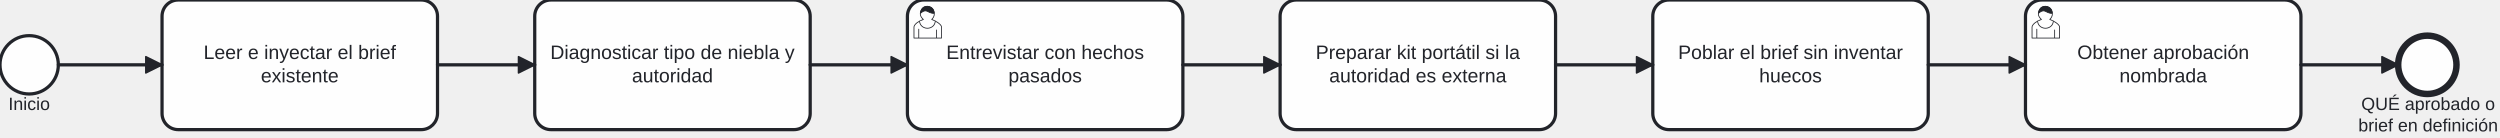
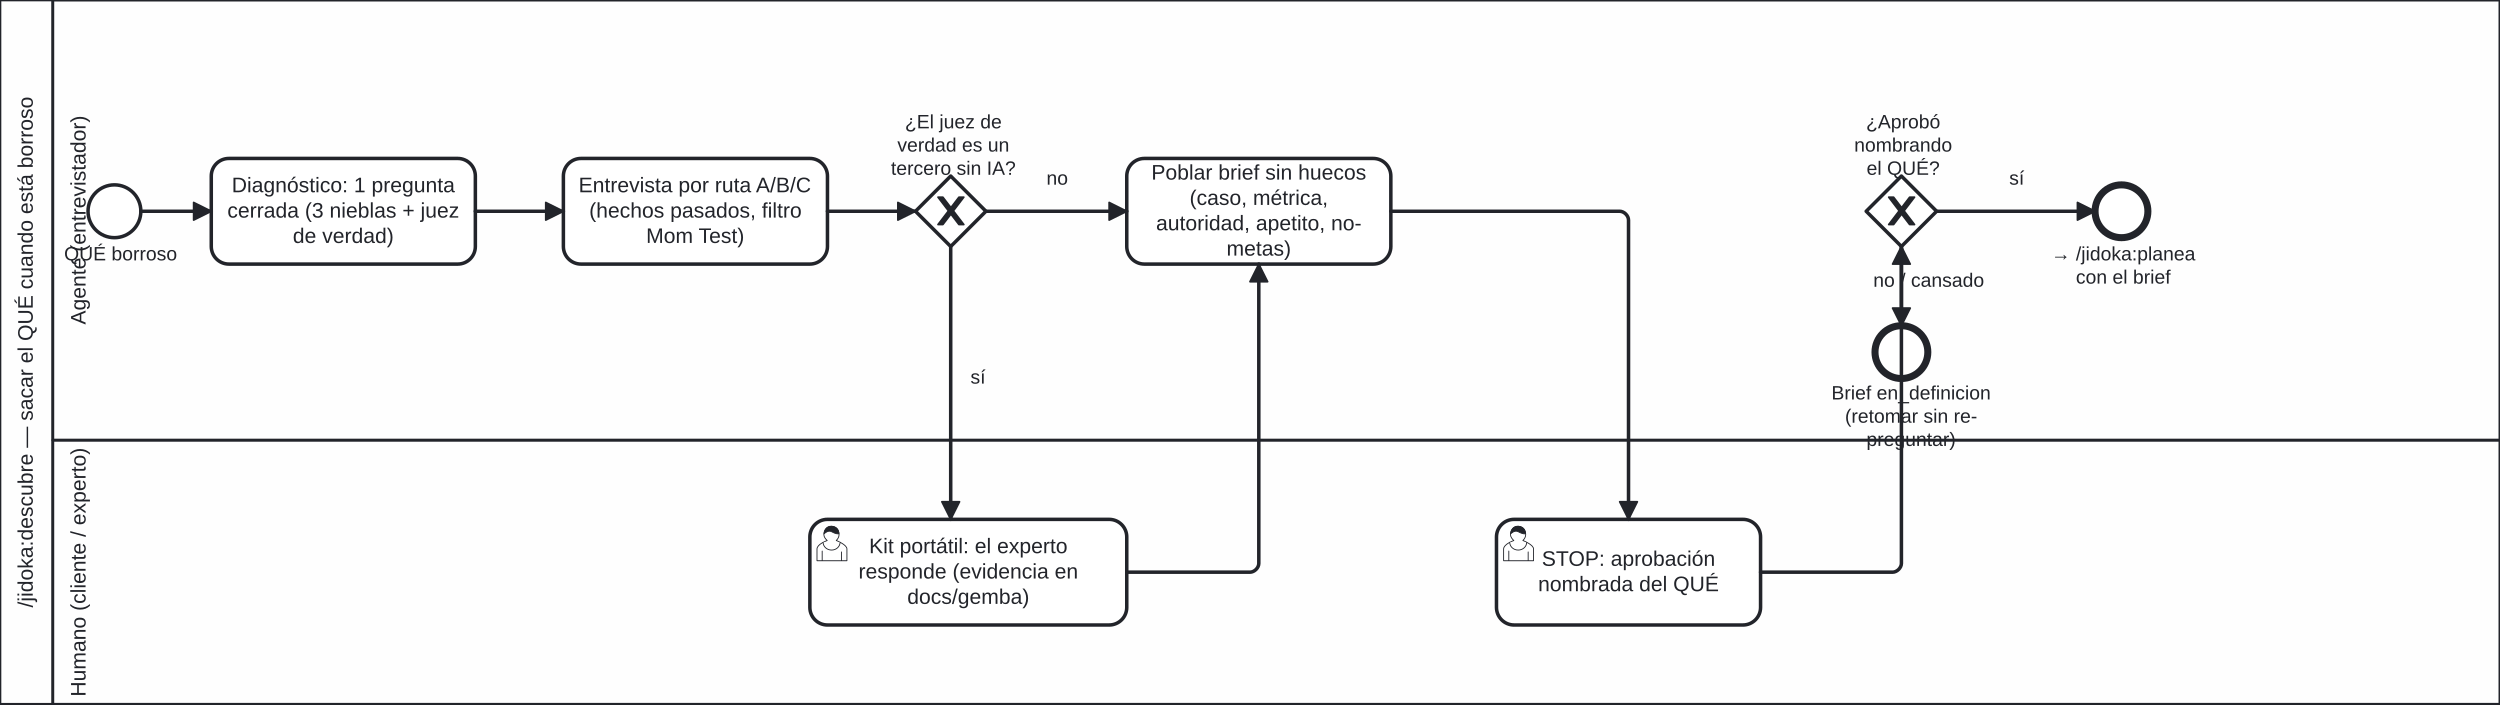
- <svg xmlns="http://www.w3.org/2000/svg" width="1542.848" height="85" viewBox="80 198 1542.848 85" version="1.1">
+ <svg xmlns="http://www.w3.org/2000/svg" width="1420" height="400" viewBox="160 80 1420 400" version="1.1">
  <g class="djs-group">
-     <g class="djs-element djs-shape" data-element-id="Start" style="display: block;" transform="matrix(1 0 0 1 80 220)">
+     <g class="djs-element djs-shape" data-element-id="Pool_Descubre" style="display: block;" transform="matrix(1 0 0 1 160 80)">
      <g class="djs-visual">
-         <circle cx="18" cy="18" r="18" style="stroke-linecap: round; stroke-linejoin: round; stroke: rgb(34, 36, 42); stroke-width: 2px; fill: white; fill-opacity: 0.95;" />
-       </g>
-       <rect class="djs-hit djs-hit-all" x="0" y="0" width="36" height="36" style="fill: none; stroke-opacity: 0; stroke: white; stroke-width: 15px;" />
+         <rect x="0" y="0" width="1420" height="400" rx="0" ry="0" style="stroke-linecap: round; stroke-linejoin: round; stroke: rgb(34, 36, 42); stroke-width: 1.5px; fill: white; fill-opacity: 0.95;" />
+         <path style="fill: none; stroke-linecap: round; stroke-linejoin: round; stroke: rgb(34, 36, 42); stroke-width: 1.5px;" d="M30,0L30,400" />
+         <text lineHeight="1.2" class="djs-label" style="font-family: Arial, sans-serif; font-size: 12px; font-weight: normal; fill: rgb(34, 36, 42);" transform="matrix(-1.83697e-16 -1 1 -1.83697e-16 0 400)">
+           <tspan x="54.925" y="18.6">/jidoka:descubre — sacar el QUÉ cuando está borroso</tspan>
+         </text>
+       </g>
+       <rect class="djs-hit djs-hit-all" x="0" y="0" width="1420" height="400" style="fill: none; stroke-opacity: 0; stroke: white; stroke-width: 15px;" />
    </g>
-   </g>
-   <g class="djs-group">
-     <g class="djs-element djs-shape" data-element-id="Start_label" style="display: block;" transform="matrix(1 0 0 1 85 256)">
-       <g class="djs-visual">
-         <text lineHeight="1.2" class="djs-label" style="font-family: Arial, sans-serif; font-size: 11px; font-weight: normal; fill: rgb(34, 36, 42);">
-           <tspan x="0.16" y="9.9">Inicio</tspan>
-         </text>
-       </g>
-       <rect class="djs-hit djs-hit-all" x="0" y="0" width="26" height="14" style="fill: none; stroke-opacity: 0; stroke: white; stroke-width: 15px;" />
-     </g>
-   </g>
-   <g class="djs-group">
-     <g class="djs-element djs-shape" data-element-id="Task_Inyectar" style="display: block;" transform="matrix(1 0 0 1 180 198)">
-       <g class="djs-visual">
-         <rect x="0" y="0" width="170" height="80" rx="10" ry="10" style="stroke-linecap: round; stroke-linejoin: round; stroke: rgb(34, 36, 42); stroke-width: 2px; fill: white; fill-opacity: 0.95;" />
-         <text lineHeight="1.2" class="djs-label" style="font-family: Arial, sans-serif; font-size: 12px; font-weight: normal; fill: rgb(34, 36, 42);">
-           <tspan x="25.636" y="36.4">Leer e inyectar el brief </tspan>
-           <tspan x="60.985" y="50.8">existente</tspan>
-         </text>
-       </g>
-       <rect class="djs-hit djs-hit-all" x="0" y="0" width="170" height="80" style="fill: none; stroke-opacity: 0; stroke: white; stroke-width: 15px;" />
-     </g>
-   </g>
-   <g class="djs-group">
-     <g class="djs-element djs-shape" data-element-id="Task_Diagnosticar" style="display: block;" transform="matrix(1 0 0 1 410 198)">
-       <g class="djs-visual">
-         <rect x="0" y="0" width="170" height="80" rx="10" ry="10" style="stroke-linecap: round; stroke-linejoin: round; stroke: rgb(34, 36, 42); stroke-width: 2px; fill: white; fill-opacity: 0.95;" />
-         <text lineHeight="1.2" class="djs-label" style="font-family: Arial, sans-serif; font-size: 12px; font-weight: normal; fill: rgb(34, 36, 42);">
-           <tspan x="9.622" y="36.4">Diagnosticar tipo de niebla y</tspan>
-           <tspan x="59.98" y="50.8">autoridad</tspan>
-         </text>
-       </g>
-       <rect class="djs-hit djs-hit-all" x="0" y="0" width="170" height="80" style="fill: none; stroke-opacity: 0; stroke: white; stroke-width: 15px;" />
-     </g>
-   </g>
-   <g class="djs-group">
-     <g class="djs-element djs-shape" data-element-id="Task_Entrevistar" style="display: block;" transform="matrix(1 0 0 1 640 198)">
-       <g class="djs-visual">
-         <rect x="0" y="0" width="170" height="80" rx="10" ry="10" style="stroke-linecap: round; stroke-linejoin: round; stroke: rgb(34, 36, 42); stroke-width: 2px; fill: white; fill-opacity: 0.95;" />
-         <text lineHeight="1.2" class="djs-label" style="font-family: Arial, sans-serif; font-size: 12px; font-weight: normal; fill: rgb(34, 36, 42);">
-           <tspan x="23.969" y="36.4">Entrevistar con hechos </tspan>
-           <tspan x="62.315" y="50.8">pasados</tspan>
-         </text>
-         <path d="m 15,12 c 0.909,-0.845 1.594,-2.049 1.594,-3.385 0,-2.554 -1.805,-4.622 -4.357,-4.622 -2.552,0 -4.288,2.068 -4.288,4.622 0,1.348 0.974,2.562 1.896,3.405 -0.529,0.187 -5.669,2.097 -5.794,4.756 v 6.718 h 17 v -6.718 c 0,-2.298 -5.528,-4.595 -6.051,-4.776 zm -8,6 l 0,5.5 m 11,0 l 0,-5" style="fill: white; stroke-linecap: round; stroke-linejoin: round; stroke: rgb(34, 36, 42); stroke-width: 0.5px;" />
-         <path d="m 15,12 m 2.162,1.009 c 0,2.447 -2.158,4.431 -4.821,4.431 -2.665,0 -4.822,-1.981 -4.822,-4.431 " style="fill: white; stroke-linecap: round; stroke-linejoin: round; stroke: rgb(34, 36, 42); stroke-width: 0.5px;" />
-         <path d="m 15,12 m -6.9,-3.80 c 0,0 2.251,-2.358 4.274,-1.177 2.024,1.181 4.221,1.537 4.124,0.965 -0.098,-0.57 -0.117,-3.791 -4.191,-4.136 -3.575,0.001 -4.208,3.367 -4.207,4.348 z" style="fill: rgb(34, 36, 42); stroke-linecap: round; stroke-linejoin: round; stroke: rgb(34, 36, 42); stroke-width: 0.5px;" />
-       </g>
-       <rect class="djs-hit djs-hit-all" x="0" y="0" width="170" height="80" style="fill: none; stroke-opacity: 0; stroke: white; stroke-width: 15px;" />
-     </g>
-   </g>
-   <g class="djs-group">
-     <g class="djs-element djs-shape" data-element-id="Task_Kit" style="display: block;" transform="matrix(1 0 0 1 870 198)">
-       <g class="djs-visual">
-         <rect x="0" y="0" width="170" height="80" rx="10" ry="10" style="stroke-linecap: round; stroke-linejoin: round; stroke: rgb(34, 36, 42); stroke-width: 2px; fill: white; fill-opacity: 0.95;" />
-         <text lineHeight="1.2" class="djs-label" style="font-family: Arial, sans-serif; font-size: 12px; font-weight: normal; fill: rgb(34, 36, 42);">
-           <tspan x="21.977" y="36.4">Preparar kit portátil si la </tspan>
-           <tspan x="30.297" y="50.8">autoridad es externa</tspan>
-         </text>
-       </g>
-       <rect class="djs-hit djs-hit-all" x="0" y="0" width="170" height="80" style="fill: none; stroke-opacity: 0; stroke: white; stroke-width: 15px;" />
-     </g>
-   </g>
-   <g class="djs-group">
-     <g class="djs-element djs-shape" data-element-id="Task_Poblar" style="display: block;" transform="matrix(1 0 0 1 1100 198)">
-       <g class="djs-visual">
-         <rect x="0" y="0" width="170" height="80" rx="10" ry="10" style="stroke-linecap: round; stroke-linejoin: round; stroke: rgb(34, 36, 42); stroke-width: 2px; fill: white; fill-opacity: 0.95;" />
-         <text lineHeight="1.2" class="djs-label" style="font-family: Arial, sans-serif; font-size: 12px; font-weight: normal; fill: rgb(34, 36, 42);">
-           <tspan x="15.631" y="36.4">Poblar el brief sin inventar </tspan>
-           <tspan x="65.652" y="50.8">huecos</tspan>
-         </text>
-       </g>
-       <rect class="djs-hit djs-hit-all" x="0" y="0" width="170" height="80" style="fill: none; stroke-opacity: 0; stroke: white; stroke-width: 15px;" />
-     </g>
-   </g>
-   <g class="djs-group">
-     <g class="djs-element djs-shape" data-element-id="Task_Aprobar" style="display: block;" transform="matrix(1 0 0 1 1330 198)">
-       <g class="djs-visual">
-         <rect x="0" y="0" width="170" height="80" rx="10" ry="10" style="stroke-linecap: round; stroke-linejoin: round; stroke: rgb(34, 36, 42); stroke-width: 2px; fill: white; fill-opacity: 0.95;" />
-         <text lineHeight="1.2" class="djs-label" style="font-family: Arial, sans-serif; font-size: 12px; font-weight: normal; fill: rgb(34, 36, 42);">
-           <tspan x="31.964" y="36.4">Obtener aprobación </tspan>
-           <tspan x="57.982" y="50.8">nombrada</tspan>
-         </text>
-         <path d="m 15,12 c 0.909,-0.845 1.594,-2.049 1.594,-3.385 0,-2.554 -1.805,-4.622 -4.357,-4.622 -2.552,0 -4.288,2.068 -4.288,4.622 0,1.348 0.974,2.562 1.896,3.405 -0.529,0.187 -5.669,2.097 -5.794,4.756 v 6.718 h 17 v -6.718 c 0,-2.298 -5.528,-4.595 -6.051,-4.776 zm -8,6 l 0,5.5 m 11,0 l 0,-5" style="fill: white; stroke-linecap: round; stroke-linejoin: round; stroke: rgb(34, 36, 42); stroke-width: 0.5px;" />
-         <path d="m 15,12 m 2.162,1.009 c 0,2.447 -2.158,4.431 -4.821,4.431 -2.665,0 -4.822,-1.981 -4.822,-4.431 " style="fill: white; stroke-linecap: round; stroke-linejoin: round; stroke: rgb(34, 36, 42); stroke-width: 0.5px;" />
-         <path d="m 15,12 m -6.9,-3.80 c 0,0 2.251,-2.358 4.274,-1.177 2.024,1.181 4.221,1.537 4.124,0.965 -0.098,-0.57 -0.117,-3.791 -4.191,-4.136 -3.575,0.001 -4.208,3.367 -4.207,4.348 z" style="fill: rgb(34, 36, 42); stroke-linecap: round; stroke-linejoin: round; stroke: rgb(34, 36, 42); stroke-width: 0.5px;" />
-       </g>
-       <rect class="djs-hit djs-hit-all" x="0" y="0" width="170" height="80" style="fill: none; stroke-opacity: 0; stroke: white; stroke-width: 15px;" />
-     </g>
-   </g>
-   <g class="djs-group">
-     <g class="djs-element djs-shape" data-element-id="End" style="display: block;" transform="matrix(1 0 0 1 1560 220)">
-       <g class="djs-visual">
-         <circle cx="18" cy="18" r="18" style="stroke-linecap: round; stroke-linejoin: round; stroke: rgb(34, 36, 42); stroke-width: 4px; fill: white; fill-opacity: 0.95;" />
-       </g>
-       <rect class="djs-hit djs-hit-all" x="0" y="0" width="36" height="36" style="fill: none; stroke-opacity: 0; stroke: white; stroke-width: 15px;" />
-     </g>
-   </g>
-   <g class="djs-group">
-     <g class="djs-element djs-shape" data-element-id="End_label" style="display: block;" transform="matrix(1 0 0 1 1535 256)">
-       <g class="djs-visual">
-         <text lineHeight="1.2" class="djs-label" style="font-family: Arial, sans-serif; font-size: 11px; font-weight: normal; fill: rgb(34, 36, 42);">
-           <tspan x="2.223" y="9.9">QUÉ aprobado o </tspan>
-           <tspan x="0.389" y="23.1">brief en definición</tspan>
-         </text>
-       </g>
-       <rect class="djs-hit djs-hit-all" x="0" y="0" width="87" height="27" style="fill: none; stroke-opacity: 0; stroke: white; stroke-width: 15px;" />
-     </g>
-   </g>
-   <g class="djs-group">
-     <g class="djs-element djs-connection" data-element-id="F_Start_Task_Inyectar" style="display: block;">
-       <g class="djs-visual">
-         <defs>
-           <marker id="marker-94gfrsrrawe411hpdiqxi8ot8" viewBox="0 0 20 20" refX="11" refY="10" markerWidth="10" markerHeight="10" orient="auto">
-             <path d="M 1 5 L 11 10 L 1 15 Z" style="stroke-linecap: round; stroke-linejoin: round; stroke: rgb(34, 36, 42); stroke-width: 1px; fill: rgb(34, 36, 42);" />
-           </marker>
-         </defs>
-         <path data-corner-radius="5" style="fill: none; stroke-linecap: round; stroke-linejoin: round; stroke: rgb(34, 36, 42); stroke-width: 2px; marker-end: url('#marker-94gfrsrrawe411hpdiqxi8ot8');" d="M116,238L180,238" />
-       </g>
-       <path d="M116,238L180,238" class="djs-hit djs-hit-stroke" style="fill: none; stroke-opacity: 0; stroke: white; stroke-width: 15px;" />
-     </g>
-   </g>
-   <g class="djs-group">
-     <g class="djs-element djs-connection" data-element-id="F_Task_Inyectar_Task_Diagnosticar" style="display: block;">
-       <g class="djs-visual">
-         <defs>
-           <marker id="marker-7dnay00o6zyukhjo32icugwip" viewBox="0 0 20 20" refX="11" refY="10" markerWidth="10" markerHeight="10" orient="auto">
-             <path d="M 1 5 L 11 10 L 1 15 Z" style="stroke-linecap: round; stroke-linejoin: round; stroke: rgb(34, 36, 42); stroke-width: 1px; fill: rgb(34, 36, 42);" />
-           </marker>
-         </defs>
-         <path data-corner-radius="5" style="fill: none; stroke-linecap: round; stroke-linejoin: round; stroke: rgb(34, 36, 42); stroke-width: 2px; marker-end: url('#marker-7dnay00o6zyukhjo32icugwip');" d="M350,238L410,238" />
-       </g>
-       <path d="M350,238L410,238" class="djs-hit djs-hit-stroke" style="fill: none; stroke-opacity: 0; stroke: white; stroke-width: 15px;" />
-     </g>
-   </g>
-   <g class="djs-group">
-     <g class="djs-element djs-connection" data-element-id="F_Task_Diagnosticar_Task_Entrevistar" style="display: block;">
-       <g class="djs-visual">
-         <defs>
-           <marker id="marker-0ryvaz2wz8zol4nz87v4qn30i" viewBox="0 0 20 20" refX="11" refY="10" markerWidth="10" markerHeight="10" orient="auto">
-             <path d="M 1 5 L 11 10 L 1 15 Z" style="stroke-linecap: round; stroke-linejoin: round; stroke: rgb(34, 36, 42); stroke-width: 1px; fill: rgb(34, 36, 42);" />
-           </marker>
-         </defs>
-         <path data-corner-radius="5" style="fill: none; stroke-linecap: round; stroke-linejoin: round; stroke: rgb(34, 36, 42); stroke-width: 2px; marker-end: url('#marker-0ryvaz2wz8zol4nz87v4qn30i');" d="M580,238L640,238" />
-       </g>
-       <path d="M580,238L640,238" class="djs-hit djs-hit-stroke" style="fill: none; stroke-opacity: 0; stroke: white; stroke-width: 15px;" />
-     </g>
-   </g>
-   <g class="djs-group">
-     <g class="djs-element djs-connection" data-element-id="F_Task_Entrevistar_Task_Kit" style="display: block;">
-       <g class="djs-visual">
-         <defs>
-           <marker id="marker-6a5ktln25akqwk3ixmu3zs8vx" viewBox="0 0 20 20" refX="11" refY="10" markerWidth="10" markerHeight="10" orient="auto">
-             <path d="M 1 5 L 11 10 L 1 15 Z" style="stroke-linecap: round; stroke-linejoin: round; stroke: rgb(34, 36, 42); stroke-width: 1px; fill: rgb(34, 36, 42);" />
-           </marker>
-         </defs>
-         <path data-corner-radius="5" style="fill: none; stroke-linecap: round; stroke-linejoin: round; stroke: rgb(34, 36, 42); stroke-width: 2px; marker-end: url('#marker-6a5ktln25akqwk3ixmu3zs8vx');" d="M810,238L870,238" />
-       </g>
-       <path d="M810,238L870,238" class="djs-hit djs-hit-stroke" style="fill: none; stroke-opacity: 0; stroke: white; stroke-width: 15px;" />
-     </g>
-   </g>
-   <g class="djs-group">
-     <g class="djs-element djs-connection" data-element-id="F_Task_Kit_Task_Poblar" style="display: block;">
-       <g class="djs-visual">
-         <defs>
-           <marker id="marker-25ible1cjs6i0vb0sjby3862x" viewBox="0 0 20 20" refX="11" refY="10" markerWidth="10" markerHeight="10" orient="auto">
-             <path d="M 1 5 L 11 10 L 1 15 Z" style="stroke-linecap: round; stroke-linejoin: round; stroke: rgb(34, 36, 42); stroke-width: 1px; fill: rgb(34, 36, 42);" />
-           </marker>
-         </defs>
-         <path data-corner-radius="5" style="fill: none; stroke-linecap: round; stroke-linejoin: round; stroke: rgb(34, 36, 42); stroke-width: 2px; marker-end: url('#marker-25ible1cjs6i0vb0sjby3862x');" d="M1040,238L1100,238" />
-       </g>
-       <path d="M1040,238L1100,238" class="djs-hit djs-hit-stroke" style="fill: none; stroke-opacity: 0; stroke: white; stroke-width: 15px;" />
-     </g>
-   </g>
-   <g class="djs-group">
-     <g class="djs-element djs-connection" data-element-id="F_Task_Poblar_Task_Aprobar" style="display: block;">
-       <g class="djs-visual">
-         <defs>
-           <marker id="marker-0d1ppznhe95kqq97o8ad9gjas" viewBox="0 0 20 20" refX="11" refY="10" markerWidth="10" markerHeight="10" orient="auto">
-             <path d="M 1 5 L 11 10 L 1 15 Z" style="stroke-linecap: round; stroke-linejoin: round; stroke: rgb(34, 36, 42); stroke-width: 1px; fill: rgb(34, 36, 42);" />
-           </marker>
-         </defs>
-         <path data-corner-radius="5" style="fill: none; stroke-linecap: round; stroke-linejoin: round; stroke: rgb(34, 36, 42); stroke-width: 2px; marker-end: url('#marker-0d1ppznhe95kqq97o8ad9gjas');" d="M1270,238L1330,238" />
-       </g>
-       <path d="M1270,238L1330,238" class="djs-hit djs-hit-stroke" style="fill: none; stroke-opacity: 0; stroke: white; stroke-width: 15px;" />
-     </g>
-   </g>
-   <g class="djs-group">
-     <g class="djs-element djs-connection" data-element-id="F_Task_Aprobar_End" style="display: block;">
-       <g class="djs-visual">
-         <defs>
-           <marker id="marker-0fa9vw429npvlvlnjbmri6jel" viewBox="0 0 20 20" refX="11" refY="10" markerWidth="10" markerHeight="10" orient="auto">
-             <path d="M 1 5 L 11 10 L 1 15 Z" style="stroke-linecap: round; stroke-linejoin: round; stroke: rgb(34, 36, 42); stroke-width: 1px; fill: rgb(34, 36, 42);" />
-           </marker>
-         </defs>
-         <path data-corner-radius="5" style="fill: none; stroke-linecap: round; stroke-linejoin: round; stroke: rgb(34, 36, 42); stroke-width: 2px; marker-end: url('#marker-0fa9vw429npvlvlnjbmri6jel');" d="M1500,238L1560,238" />
-       </g>
-       <path d="M1500,238L1560,238" class="djs-hit djs-hit-stroke" style="fill: none; stroke-opacity: 0; stroke: white; stroke-width: 15px;" />
+     <g class="djs-children">
+       <g class="djs-group">
+         <g class="djs-element djs-shape" data-element-id="Lane_Humano" style="display: block;" transform="matrix(1 0 0 1 190 330)">
+           <g class="djs-visual">
+             <rect x="0" y="0" width="1390" height="150" rx="0" ry="0" style="stroke-linecap: round; stroke-linejoin: round; stroke: rgb(34, 36, 42); stroke-width: 1.5px; fill: white; fill-opacity: 0.25;" />
+             <text lineHeight="1.2" class="djs-label" style="font-family: Arial, sans-serif; font-size: 12px; font-weight: normal; fill: rgb(34, 36, 42);" transform="matrix(-1.83697e-16 -1 1 -1.83697e-16 0 150)">
+               <tspan x="4.301" y="18.6">Humano (cliente / experto)</tspan>
+             </text>
+           </g>
+           <rect class="djs-hit djs-hit-all" x="0" y="0" width="1390" height="150" style="fill: none; stroke-opacity: 0; stroke: white; stroke-width: 15px;" />
+         </g>
+       </g>
+       <g class="djs-group">
+         <g class="djs-element djs-shape" data-element-id="Lane_Agente" style="display: block;" transform="matrix(1 0 0 1 190 80)">
+           <g class="djs-visual">
+             <rect x="0" y="0" width="1390" height="250" rx="0" ry="0" style="stroke-linecap: round; stroke-linejoin: round; stroke: rgb(34, 36, 42); stroke-width: 1.5px; fill: white; fill-opacity: 0.25;" />
+             <text lineHeight="1.2" class="djs-label" style="font-family: Arial, sans-serif; font-size: 12px; font-weight: normal; fill: rgb(34, 36, 42);" transform="matrix(-1.83697e-16 -1 1 -1.83697e-16 0 250)">
+               <tspan x="65.636" y="18.6">Agente (entrevistador)</tspan>
+             </text>
+           </g>
+           <rect class="djs-hit djs-hit-all" x="0" y="0" width="1390" height="250" style="fill: none; stroke-opacity: 0; stroke: white; stroke-width: 15px;" />
+         </g>
+       </g>
+       <g class="djs-group">
+         <g class="djs-element djs-shape" data-element-id="Start" style="display: block;" transform="matrix(1 0 0 1 210 185)">
+           <g class="djs-visual">
+             <circle cx="15" cy="15" r="15" style="stroke-linecap: round; stroke-linejoin: round; stroke: rgb(34, 36, 42); stroke-width: 2px; fill: white; fill-opacity: 0.95;" />
+           </g>
+           <rect class="djs-hit djs-hit-all" x="0" y="0" width="30" height="30" style="fill: none; stroke-opacity: 0; stroke: white; stroke-width: 15px;" />
+         </g>
+       </g>
+       <g class="djs-group">
+         <g class="djs-element djs-shape" data-element-id="Start_label" style="display: block;" transform="matrix(1 0 0 1 196 218)">
+           <g class="djs-visual">
+             <text lineHeight="1.2" class="djs-label" style="font-family: Arial, sans-serif; font-size: 11px; font-weight: normal; fill: rgb(34, 36, 42);">
+               <tspan x="0.405" y="9.9">QUÉ borroso</tspan>
+             </text>
+           </g>
+           <rect class="djs-hit djs-hit-all" x="0" y="0" width="65" height="14" style="fill: none; stroke-opacity: 0; stroke: white; stroke-width: 15px;" />
+         </g>
+       </g>
+       <g class="djs-group">
+         <g class="djs-element djs-shape" data-element-id="T_Diagnostico" style="display: block;" transform="matrix(1 0 0 1 280 170)">
+           <g class="djs-visual">
+             <rect x="0" y="0" width="150" height="60" rx="10" ry="10" style="stroke-linecap: round; stroke-linejoin: round; stroke: rgb(34, 36, 42); stroke-width: 2px; fill: white; fill-opacity: 0.95;" />
+             <text lineHeight="1.2" class="djs-label" style="font-family: Arial, sans-serif; font-size: 12px; font-weight: normal; fill: rgb(34, 36, 42);">
+               <tspan x="11.625" y="19.2">Diagnóstico: 1 pregunta </tspan>
+               <tspan x="9.129" y="33.6">cerrada (3 nieblas + juez</tspan>
+               <tspan x="46.315" y="48">de verdad)</tspan>
+             </text>
+           </g>
+           <rect class="djs-hit djs-hit-all" x="0" y="0" width="150" height="60" style="fill: none; stroke-opacity: 0; stroke: white; stroke-width: 15px;" />
+         </g>
+       </g>
+       <g class="djs-group">
+         <g class="djs-element djs-shape" data-element-id="T_Entrevista" style="display: block;" transform="matrix(1 0 0 1 480 170)">
+           <g class="djs-visual">
+             <rect x="0" y="0" width="150" height="60" rx="10" ry="10" style="stroke-linecap: round; stroke-linejoin: round; stroke: rgb(34, 36, 42); stroke-width: 2px; fill: white; fill-opacity: 0.95;" />
+             <text lineHeight="1.2" class="djs-label" style="font-family: Arial, sans-serif; font-size: 12px; font-weight: normal; fill: rgb(34, 36, 42);">
+               <tspan x="8.64" y="19.2">Entrevista por ruta A/B/C</tspan>
+               <tspan x="14.634" y="33.6">(hechos pasados, filtro </tspan>
+               <tspan x="46.998" y="48">Mom Test)</tspan>
+             </text>
+           </g>
+           <rect class="djs-hit djs-hit-all" x="0" y="0" width="150" height="60" style="fill: none; stroke-opacity: 0; stroke: white; stroke-width: 15px;" />
+         </g>
+       </g>
+       <g class="djs-group">
+         <g class="djs-element djs-shape" data-element-id="Gw_Juez" style="display: block;" transform="matrix(1 0 0 1 680 180)">
+           <g class="djs-visual">
+             <polygon points="20,0 40,20 20,40 0,20" style="stroke-linecap: round; stroke-linejoin: round; stroke: rgb(34, 36, 42); stroke-width: 2px; fill: white; fill-opacity: 0.95;" />
+             <path d="m 12.8,12 5.943,7.771 -5.943,7.771 2.743,0 4.571,-5.971 4.571,5.971 2.743,0 -5.943,-7.771 5.943,-7.771 -2.743,0 -4.571,5.971 -4.571,-5.971 -2.743,0 z" style="fill: rgb(34, 36, 42); stroke-linecap: round; stroke-linejoin: round; stroke: rgb(34, 36, 42); stroke-width: 1px;" />
+           </g>
+           <rect class="djs-hit djs-hit-all" x="0" y="0" width="40" height="40" style="fill: none; stroke-opacity: 0; stroke: white; stroke-width: 15px;" />
+         </g>
+       </g>
+       <g class="djs-group">
+         <g class="djs-element djs-shape" data-element-id="Gw_Juez_label" style="display: block;" transform="matrix(1 0 0 1 666 143)">
+           <g class="djs-visual">
+             <text lineHeight="1.2" class="djs-label" style="font-family: Arial, sans-serif; font-size: 11px; font-weight: normal; fill: rgb(34, 36, 42);">
+               <tspan x="7.987" y="9.9">¿El juez de </tspan>
+               <tspan x="3.7" y="23.1">verdad es un </tspan>
+               <tspan x="0.04" y="36.3">tercero sin IA?</tspan>
+             </text>
+           </g>
+           <rect class="djs-hit djs-hit-all" x="0" y="0" width="71" height="40" style="fill: none; stroke-opacity: 0; stroke: white; stroke-width: 15px;" />
+         </g>
+       </g>
+       <g class="djs-group">
+         <g class="djs-element djs-shape" data-element-id="U_Experto" style="display: block;" transform="matrix(1 0 0 1 620 375)">
+           <g class="djs-visual">
+             <rect x="0" y="0" width="180" height="60" rx="10" ry="10" style="stroke-linecap: round; stroke-linejoin: round; stroke: rgb(34, 36, 42); stroke-width: 2px; fill: white; fill-opacity: 0.95;" />
+             <text lineHeight="1.2" class="djs-label" style="font-family: Arial, sans-serif; font-size: 12px; font-weight: normal; fill: rgb(34, 36, 42);">
+               <tspan x="33.639" y="19.2">Kit portátil: el experto </tspan>
+               <tspan x="27.624" y="33.6">responde (evidencia en </tspan>
+               <tspan x="55.315" y="48">docs/gemba)</tspan>
+             </text>
+             <path d="m 15,12 c 0.909,-0.845 1.594,-2.049 1.594,-3.385 0,-2.554 -1.805,-4.622 -4.357,-4.622 -2.552,0 -4.288,2.068 -4.288,4.622 0,1.348 0.974,2.562 1.896,3.405 -0.529,0.187 -5.669,2.097 -5.794,4.756 v 6.718 h 17 v -6.718 c 0,-2.298 -5.528,-4.595 -6.051,-4.776 zm -8,6 l 0,5.5 m 11,0 l 0,-5" style="fill: white; stroke-linecap: round; stroke-linejoin: round; stroke: rgb(34, 36, 42); stroke-width: 0.5px;" />
+             <path d="m 15,12 m 2.162,1.009 c 0,2.447 -2.158,4.431 -4.821,4.431 -2.665,0 -4.822,-1.981 -4.822,-4.431 " style="fill: white; stroke-linecap: round; stroke-linejoin: round; stroke: rgb(34, 36, 42); stroke-width: 0.5px;" />
+             <path d="m 15,12 m -6.9,-3.80 c 0,0 2.251,-2.358 4.274,-1.177 2.024,1.181 4.221,1.537 4.124,0.965 -0.098,-0.57 -0.117,-3.791 -4.191,-4.136 -3.575,0.001 -4.208,3.367 -4.207,4.348 z" style="fill: rgb(34, 36, 42); stroke-linecap: round; stroke-linejoin: round; stroke: rgb(34, 36, 42); stroke-width: 0.5px;" />
+           </g>
+           <rect class="djs-hit djs-hit-all" x="0" y="0" width="180" height="60" style="fill: none; stroke-opacity: 0; stroke: white; stroke-width: 15px;" />
+         </g>
+       </g>
+       <g class="djs-group">
+         <g class="djs-element djs-shape" data-element-id="T_Brief" style="display: block;" transform="matrix(1 0 0 1 800 170)">
+           <g class="djs-visual">
+             <rect x="0" y="0" width="150" height="60" rx="10" ry="10" style="stroke-linecap: round; stroke-linejoin: round; stroke: rgb(34, 36, 42); stroke-width: 2px; fill: white; fill-opacity: 0.95;" />
+             <text lineHeight="1.2" class="djs-label" style="font-family: Arial, sans-serif; font-size: 12px; font-weight: normal; fill: rgb(34, 36, 42);">
+               <tspan x="13.966" y="12">Poblar brief sin huecos </tspan>
+               <tspan x="35.657" y="26.4">(caso, métrica, </tspan>
+               <tspan x="16.626" y="40.8">autoridad, apetito, no-</tspan>
+               <tspan x="56.663" y="55.2">metas)</tspan>
+             </text>
+           </g>
+           <rect class="djs-hit djs-hit-all" x="0" y="0" width="150" height="60" style="fill: none; stroke-opacity: 0; stroke: white; stroke-width: 15px;" />
+         </g>
+       </g>
+       <g class="djs-group">
+         <g class="djs-element djs-shape" data-element-id="U_Aprobar" style="display: block;" transform="matrix(1 0 0 1 1010 375)">
+           <g class="djs-visual">
+             <rect x="0" y="0" width="150" height="60" rx="10" ry="10" style="stroke-linecap: round; stroke-linejoin: round; stroke: rgb(34, 36, 42); stroke-width: 2px; fill: white; fill-opacity: 0.95;" />
+             <text lineHeight="1.2" class="djs-label" style="font-family: Arial, sans-serif; font-size: 12px; font-weight: normal; fill: rgb(34, 36, 42);">
+               <tspan x="25.749" y="26.4">STOP: aprobación </tspan>
+               <tspan x="23.64" y="40.8">nombrada del QUÉ</tspan>
+             </text>
+             <path d="m 15,12 c 0.909,-0.845 1.594,-2.049 1.594,-3.385 0,-2.554 -1.805,-4.622 -4.357,-4.622 -2.552,0 -4.288,2.068 -4.288,4.622 0,1.348 0.974,2.562 1.896,3.405 -0.529,0.187 -5.669,2.097 -5.794,4.756 v 6.718 h 17 v -6.718 c 0,-2.298 -5.528,-4.595 -6.051,-4.776 zm -8,6 l 0,5.5 m 11,0 l 0,-5" style="fill: white; stroke-linecap: round; stroke-linejoin: round; stroke: rgb(34, 36, 42); stroke-width: 0.5px;" />
+             <path d="m 15,12 m 2.162,1.009 c 0,2.447 -2.158,4.431 -4.821,4.431 -2.665,0 -4.822,-1.981 -4.822,-4.431 " style="fill: white; stroke-linecap: round; stroke-linejoin: round; stroke: rgb(34, 36, 42); stroke-width: 0.5px;" />
+             <path d="m 15,12 m -6.9,-3.80 c 0,0 2.251,-2.358 4.274,-1.177 2.024,1.181 4.221,1.537 4.124,0.965 -0.098,-0.57 -0.117,-3.791 -4.191,-4.136 -3.575,0.001 -4.208,3.367 -4.207,4.348 z" style="fill: rgb(34, 36, 42); stroke-linecap: round; stroke-linejoin: round; stroke: rgb(34, 36, 42); stroke-width: 0.5px;" />
+           </g>
+           <rect class="djs-hit djs-hit-all" x="0" y="0" width="150" height="60" style="fill: none; stroke-opacity: 0; stroke: white; stroke-width: 15px;" />
+         </g>
+       </g>
+       <g class="djs-group">
+         <g class="djs-element djs-shape" data-element-id="Gw_Aprob" style="display: block;" transform="matrix(1 0 0 1 1220 180)">
+           <g class="djs-visual">
+             <polygon points="20,0 40,20 20,40 0,20" style="stroke-linecap: round; stroke-linejoin: round; stroke: rgb(34, 36, 42); stroke-width: 2px; fill: white; fill-opacity: 0.95;" />
+             <path d="m 12.8,12 5.943,7.771 -5.943,7.771 2.743,0 4.571,-5.971 4.571,5.971 2.743,0 -5.943,-7.771 5.943,-7.771 -2.743,0 -4.571,5.971 -4.571,-5.971 -2.743,0 z" style="fill: rgb(34, 36, 42); stroke-linecap: round; stroke-linejoin: round; stroke: rgb(34, 36, 42); stroke-width: 1px;" />
+           </g>
+           <rect class="djs-hit djs-hit-all" x="0" y="0" width="40" height="40" style="fill: none; stroke-opacity: 0; stroke: white; stroke-width: 15px;" />
+         </g>
+       </g>
+       <g class="djs-group">
+         <g class="djs-element djs-shape" data-element-id="Gw_Aprob_label" style="display: block;" transform="matrix(1 0 0 1 1207 143)">
+           <g class="djs-visual">
+             <text lineHeight="1.2" class="djs-label" style="font-family: Arial, sans-serif; font-size: 11px; font-weight: normal; fill: rgb(34, 36, 42);">
+               <tspan x="12.905" y="9.9">¿Aprobó </tspan>
+               <tspan x="6.175" y="23.1">nombrando </tspan>
+               <tspan x="13.214" y="36.3">el QUÉ?</tspan>
+             </text>
+           </g>
+           <rect class="djs-hit djs-hit-all" x="0" y="0" width="68" height="40" style="fill: none; stroke-opacity: 0; stroke: white; stroke-width: 15px;" />
+         </g>
+       </g>
+       <g class="djs-group">
+         <g class="djs-element djs-shape" data-element-id="End_Planea" style="display: block;" transform="matrix(1 0 0 1 1350 185)">
+           <g class="djs-visual">
+             <circle cx="15" cy="15" r="15" style="stroke-linecap: round; stroke-linejoin: round; stroke: rgb(34, 36, 42); stroke-width: 4px; fill: white; fill-opacity: 0.95;" />
+           </g>
+           <rect class="djs-hit djs-hit-all" x="0" y="0" width="30" height="30" style="fill: none; stroke-opacity: 0; stroke: white; stroke-width: 15px;" />
+         </g>
+       </g>
+       <g class="djs-group">
+         <g class="djs-element djs-shape" data-element-id="End_Planea_label" style="display: block;" transform="matrix(1 0 0 1 1325 218)">
+           <g class="djs-visual">
+             <text lineHeight="1.2" class="djs-label" style="font-family: Arial, sans-serif; font-size: 11px; font-weight: normal; fill: rgb(34, 36, 42);">
+               <tspan x="0.029" y="9.9">→ /jidoka:planea </tspan>
+               <tspan x="14.096" y="23.1">con el brief</tspan>
+             </text>
+           </g>
+           <rect class="djs-hit djs-hit-all" x="0" y="0" width="82" height="27" style="fill: none; stroke-opacity: 0; stroke: white; stroke-width: 15px;" />
+         </g>
+       </g>
+       <g class="djs-group">
+         <g class="djs-element djs-shape" data-element-id="End_Definicion" style="display: block;" transform="matrix(1 0 0 1 1225 265)">
+           <g class="djs-visual">
+             <circle cx="15" cy="15" r="15" style="stroke-linecap: round; stroke-linejoin: round; stroke: rgb(34, 36, 42); stroke-width: 4px; fill: white; fill-opacity: 0.95;" />
+           </g>
+           <rect class="djs-hit djs-hit-all" x="0" y="0" width="30" height="30" style="fill: none; stroke-opacity: 0; stroke: white; stroke-width: 15px;" />
+         </g>
+       </g>
+       <g class="djs-group">
+         <g class="djs-element djs-shape" data-element-id="End_Definicion_label" style="display: block;" transform="matrix(1 0 0 1 1200 297)">
+           <g class="djs-visual">
+             <text lineHeight="1.2" class="djs-label" style="font-family: Arial, sans-serif; font-size: 11px; font-weight: normal; fill: rgb(34, 36, 42);">
+               <tspan x="0.249" y="9.9">Brief en_definicion</tspan>
+               <tspan x="7.91" y="23.1">(retomar sin re-</tspan>
+               <tspan x="20.124" y="36.3">preguntar)</tspan>
+             </text>
+           </g>
+           <rect class="djs-hit djs-hit-all" x="0" y="0" width="91" height="40" style="fill: none; stroke-opacity: 0; stroke: white; stroke-width: 15px;" />
+         </g>
+       </g>
+       <g class="djs-group">
+         <g class="djs-element djs-connection" data-element-id="f1" style="display: block;">
+           <g class="djs-visual">
+             <defs>
+               <marker id="marker-2943yk52j8vymsk8bw01jodrk" viewBox="0 0 20 20" refX="11" refY="10" markerWidth="10" markerHeight="10" orient="auto">
+                 <path d="M 1 5 L 11 10 L 1 15 Z" style="stroke-linecap: round; stroke-linejoin: round; stroke: rgb(34, 36, 42); stroke-width: 1px; fill: rgb(34, 36, 42);" />
+               </marker>
+             </defs>
+             <path data-corner-radius="5" style="fill: none; stroke-linecap: round; stroke-linejoin: round; stroke: rgb(34, 36, 42); stroke-width: 2px; marker-end: url('#marker-2943yk52j8vymsk8bw01jodrk');" d="M240,200L280,200" />
+           </g>
+           <path d="M240,200L280,200" class="djs-hit djs-hit-stroke" style="fill: none; stroke-opacity: 0; stroke: white; stroke-width: 15px;" />
+         </g>
+       </g>
+       <g class="djs-group">
+         <g class="djs-element djs-connection" data-element-id="f2" style="display: block;">
+           <g class="djs-visual">
+             <defs>
+               <marker id="marker-7gzv6iws86m67nqc8qv9dpufr" viewBox="0 0 20 20" refX="11" refY="10" markerWidth="10" markerHeight="10" orient="auto">
+                 <path d="M 1 5 L 11 10 L 1 15 Z" style="stroke-linecap: round; stroke-linejoin: round; stroke: rgb(34, 36, 42); stroke-width: 1px; fill: rgb(34, 36, 42);" />
+               </marker>
+             </defs>
+             <path data-corner-radius="5" style="fill: none; stroke-linecap: round; stroke-linejoin: round; stroke: rgb(34, 36, 42); stroke-width: 2px; marker-end: url('#marker-7gzv6iws86m67nqc8qv9dpufr');" d="M430,200L480,200" />
+           </g>
+           <path d="M430,200L480,200" class="djs-hit djs-hit-stroke" style="fill: none; stroke-opacity: 0; stroke: white; stroke-width: 15px;" />
+         </g>
+       </g>
+       <g class="djs-group">
+         <g class="djs-element djs-connection" data-element-id="f3" style="display: block;">
+           <g class="djs-visual">
+             <defs>
+               <marker id="marker-dc1861zd4s6496jiesqe8m585" viewBox="0 0 20 20" refX="11" refY="10" markerWidth="10" markerHeight="10" orient="auto">
+                 <path d="M 1 5 L 11 10 L 1 15 Z" style="stroke-linecap: round; stroke-linejoin: round; stroke: rgb(34, 36, 42); stroke-width: 1px; fill: rgb(34, 36, 42);" />
+               </marker>
+             </defs>
+             <path data-corner-radius="5" style="fill: none; stroke-linecap: round; stroke-linejoin: round; stroke: rgb(34, 36, 42); stroke-width: 2px; marker-end: url('#marker-dc1861zd4s6496jiesqe8m585');" d="M630,200L680,200" />
+           </g>
+           <path d="M630,200L680,200" class="djs-hit djs-hit-stroke" style="fill: none; stroke-opacity: 0; stroke: white; stroke-width: 15px;" />
+         </g>
+       </g>
+       <g class="djs-group">
+         <g class="djs-element djs-connection" data-element-id="f_si_juez" style="display: block;">
+           <g class="djs-visual">
+             <defs>
+               <marker id="marker-6rz138wb0x3hwd2n7vn0ucgtv" viewBox="0 0 20 20" refX="11" refY="10" markerWidth="10" markerHeight="10" orient="auto">
+                 <path d="M 1 5 L 11 10 L 1 15 Z" style="stroke-linecap: round; stroke-linejoin: round; stroke: rgb(34, 36, 42); stroke-width: 1px; fill: rgb(34, 36, 42);" />
+               </marker>
+             </defs>
+             <path data-corner-radius="5" style="fill: none; stroke-linecap: round; stroke-linejoin: round; stroke: rgb(34, 36, 42); stroke-width: 2px; marker-end: url('#marker-6rz138wb0x3hwd2n7vn0ucgtv');" d="M700,220L700,375" />
+           </g>
+           <path d="M700,220L700,375" class="djs-hit djs-hit-stroke" style="fill: none; stroke-opacity: 0; stroke: white; stroke-width: 15px;" />
+         </g>
+       </g>
+       <g class="djs-group">
+         <g class="djs-element djs-shape" data-element-id="f_si_juez_label" style="display: block;" transform="matrix(1 0 0 1 711 288)">
+           <g class="djs-visual">
+             <text lineHeight="1.2" class="djs-label" style="font-family: Arial, sans-serif; font-size: 11px; font-weight: normal; fill: rgb(34, 36, 42);">
+               <tspan x="0.222" y="9.9">sí</tspan>
+             </text>
+           </g>
+           <rect class="djs-hit djs-hit-all" x="0" y="0" width="9" height="14" style="fill: none; stroke-opacity: 0; stroke: white; stroke-width: 15px;" />
+         </g>
+       </g>
+       <g class="djs-group">
+         <g class="djs-element djs-connection" data-element-id="f_no_juez" style="display: block;">
+           <g class="djs-visual">
+             <defs>
+               <marker id="marker-bam9m14hum8ivxhwnwnhrzre1" viewBox="0 0 20 20" refX="11" refY="10" markerWidth="10" markerHeight="10" orient="auto">
+                 <path d="M 1 5 L 11 10 L 1 15 Z" style="stroke-linecap: round; stroke-linejoin: round; stroke: rgb(34, 36, 42); stroke-width: 1px; fill: rgb(34, 36, 42);" />
+               </marker>
+             </defs>
+             <path data-corner-radius="5" style="fill: none; stroke-linecap: round; stroke-linejoin: round; stroke: rgb(34, 36, 42); stroke-width: 2px; marker-end: url('#marker-bam9m14hum8ivxhwnwnhrzre1');" d="M720,200L800,200" />
+           </g>
+           <path d="M720,200L800,200" class="djs-hit djs-hit-stroke" style="fill: none; stroke-opacity: 0; stroke: white; stroke-width: 15px;" />
+         </g>
+       </g>
+       <g class="djs-group">
+         <g class="djs-element djs-shape" data-element-id="f_no_juez_label" style="display: block;" transform="matrix(1 0 0 1 754 175)">
+           <g class="djs-visual">
+             <text lineHeight="1.2" class="djs-label" style="font-family: Arial, sans-serif; font-size: 11px; font-weight: normal; fill: rgb(34, 36, 42);">
+               <tspan x="0.382" y="9.9">no</tspan>
+             </text>
+           </g>
+           <rect class="djs-hit djs-hit-all" x="0" y="0" width="13" height="14" style="fill: none; stroke-opacity: 0; stroke: white; stroke-width: 15px;" />
+         </g>
+       </g>
+       <g class="djs-group">
+         <g class="djs-element djs-connection" data-element-id="f_exp_brief" style="display: block;">
+           <g class="djs-visual">
+             <defs>
+               <marker id="marker-0kxd9li3qs8q4bjkj22nyvl1o" viewBox="0 0 20 20" refX="11" refY="10" markerWidth="10" markerHeight="10" orient="auto">
+                 <path d="M 1 5 L 11 10 L 1 15 Z" style="stroke-linecap: round; stroke-linejoin: round; stroke: rgb(34, 36, 42); stroke-width: 1px; fill: rgb(34, 36, 42);" />
+               </marker>
+             </defs>
+             <path data-corner-radius="5" style="fill: none; stroke-linecap: round; stroke-linejoin: round; stroke: rgb(34, 36, 42); stroke-width: 2px; marker-end: url('#marker-0kxd9li3qs8q4bjkj22nyvl1o');" d="M800,405L870,405C872.5,405,875,402.5,875,400L875,230" />
+           </g>
+           <path d="M800,405L875,405L875,230" class="djs-hit djs-hit-stroke" style="fill: none; stroke-opacity: 0; stroke: white; stroke-width: 15px;" />
+         </g>
+       </g>
+       <g class="djs-group">
+         <g class="djs-element djs-connection" data-element-id="f_brief_aprob" style="display: block;">
+           <g class="djs-visual">
+             <defs>
+               <marker id="marker-aeen3flr95lylgr9opb4dz8ck" viewBox="0 0 20 20" refX="11" refY="10" markerWidth="10" markerHeight="10" orient="auto">
+                 <path d="M 1 5 L 11 10 L 1 15 Z" style="stroke-linecap: round; stroke-linejoin: round; stroke: rgb(34, 36, 42); stroke-width: 1px; fill: rgb(34, 36, 42);" />
+               </marker>
+             </defs>
+             <path data-corner-radius="5" style="fill: none; stroke-linecap: round; stroke-linejoin: round; stroke: rgb(34, 36, 42); stroke-width: 2px; marker-end: url('#marker-aeen3flr95lylgr9opb4dz8ck');" d="M950,200L1080,200C1082.5,200,1085,202.5,1085,205L1085,375" />
+           </g>
+           <path d="M950,200L1085,200L1085,375" class="djs-hit djs-hit-stroke" style="fill: none; stroke-opacity: 0; stroke: white; stroke-width: 15px;" />
+         </g>
+       </g>
+       <g class="djs-group">
+         <g class="djs-element djs-connection" data-element-id="f_aprob_gw" style="display: block;">
+           <g class="djs-visual">
+             <defs>
+               <marker id="marker-8b0qilg4s6f01fgos3xu2yant" viewBox="0 0 20 20" refX="11" refY="10" markerWidth="10" markerHeight="10" orient="auto">
+                 <path d="M 1 5 L 11 10 L 1 15 Z" style="stroke-linecap: round; stroke-linejoin: round; stroke: rgb(34, 36, 42); stroke-width: 1px; fill: rgb(34, 36, 42);" />
+               </marker>
+             </defs>
+             <path data-corner-radius="5" style="fill: none; stroke-linecap: round; stroke-linejoin: round; stroke: rgb(34, 36, 42); stroke-width: 2px; marker-end: url('#marker-8b0qilg4s6f01fgos3xu2yant');" d="M1160,405L1235,405C1237.5,405,1240,402.5,1240,400L1240,220" />
+           </g>
+           <path d="M1160,405L1240,405L1240,220" class="djs-hit djs-hit-stroke" style="fill: none; stroke-opacity: 0; stroke: white; stroke-width: 15px;" />
+         </g>
+       </g>
+       <g class="djs-group">
+         <g class="djs-element djs-connection" data-element-id="f_si_aprob" style="display: block;">
+           <g class="djs-visual">
+             <defs>
+               <marker id="marker-8sjdhj3bm65tx3gyujp0pzoq2" viewBox="0 0 20 20" refX="11" refY="10" markerWidth="10" markerHeight="10" orient="auto">
+                 <path d="M 1 5 L 11 10 L 1 15 Z" style="stroke-linecap: round; stroke-linejoin: round; stroke: rgb(34, 36, 42); stroke-width: 1px; fill: rgb(34, 36, 42);" />
+               </marker>
+             </defs>
+             <path data-corner-radius="5" style="fill: none; stroke-linecap: round; stroke-linejoin: round; stroke: rgb(34, 36, 42); stroke-width: 2px; marker-end: url('#marker-8sjdhj3bm65tx3gyujp0pzoq2');" d="M1260,200L1350,200" />
+           </g>
+           <path d="M1260,200L1350,200" class="djs-hit djs-hit-stroke" style="fill: none; stroke-opacity: 0; stroke: white; stroke-width: 15px;" />
+         </g>
+       </g>
+       <g class="djs-group">
+         <g class="djs-element djs-shape" data-element-id="f_si_aprob_label" style="display: block;" transform="matrix(1 0 0 1 1301 175)">
+           <g class="djs-visual">
+             <text lineHeight="1.2" class="djs-label" style="font-family: Arial, sans-serif; font-size: 11px; font-weight: normal; fill: rgb(34, 36, 42);">
+               <tspan x="0.222" y="9.9">sí</tspan>
+             </text>
+           </g>
+           <rect class="djs-hit djs-hit-all" x="0" y="0" width="9" height="14" style="fill: none; stroke-opacity: 0; stroke: white; stroke-width: 15px;" />
+         </g>
+       </g>
+       <g class="djs-group">
+         <g class="djs-element djs-connection" data-element-id="f_no_aprob" style="display: block;">
+           <g class="djs-visual">
+             <defs>
+               <marker id="marker-5cdsrb4e0zb6g6tk9bwdtvwle" viewBox="0 0 20 20" refX="11" refY="10" markerWidth="10" markerHeight="10" orient="auto">
+                 <path d="M 1 5 L 11 10 L 1 15 Z" style="stroke-linecap: round; stroke-linejoin: round; stroke: rgb(34, 36, 42); stroke-width: 1px; fill: rgb(34, 36, 42);" />
+               </marker>
+             </defs>
+             <path data-corner-radius="5" style="fill: none; stroke-linecap: round; stroke-linejoin: round; stroke: rgb(34, 36, 42); stroke-width: 2px; marker-end: url('#marker-5cdsrb4e0zb6g6tk9bwdtvwle');" d="M1240,220L1240,265" />
+           </g>
+           <path d="M1240,220L1240,265" class="djs-hit djs-hit-stroke" style="fill: none; stroke-opacity: 0; stroke: white; stroke-width: 15px;" />
+         </g>
+       </g>
+       <g class="djs-group">
+         <g class="djs-element djs-shape" data-element-id="f_no_aprob_label" style="display: block;" transform="matrix(1 0 0 1 1224 233)">
+           <g class="djs-visual">
+             <text lineHeight="1.2" class="djs-label" style="font-family: Arial, sans-serif; font-size: 11px; font-weight: normal; fill: rgb(34, 36, 42);">
+               <tspan x="0.004" y="9.9">no / cansado</tspan>
+             </text>
+           </g>
+           <rect class="djs-hit djs-hit-all" x="0" y="0" width="63" height="14" style="fill: none; stroke-opacity: 0; stroke: white; stroke-width: 15px;" />
+         </g>
+       </g>
    </g>
  </g>
</svg>
